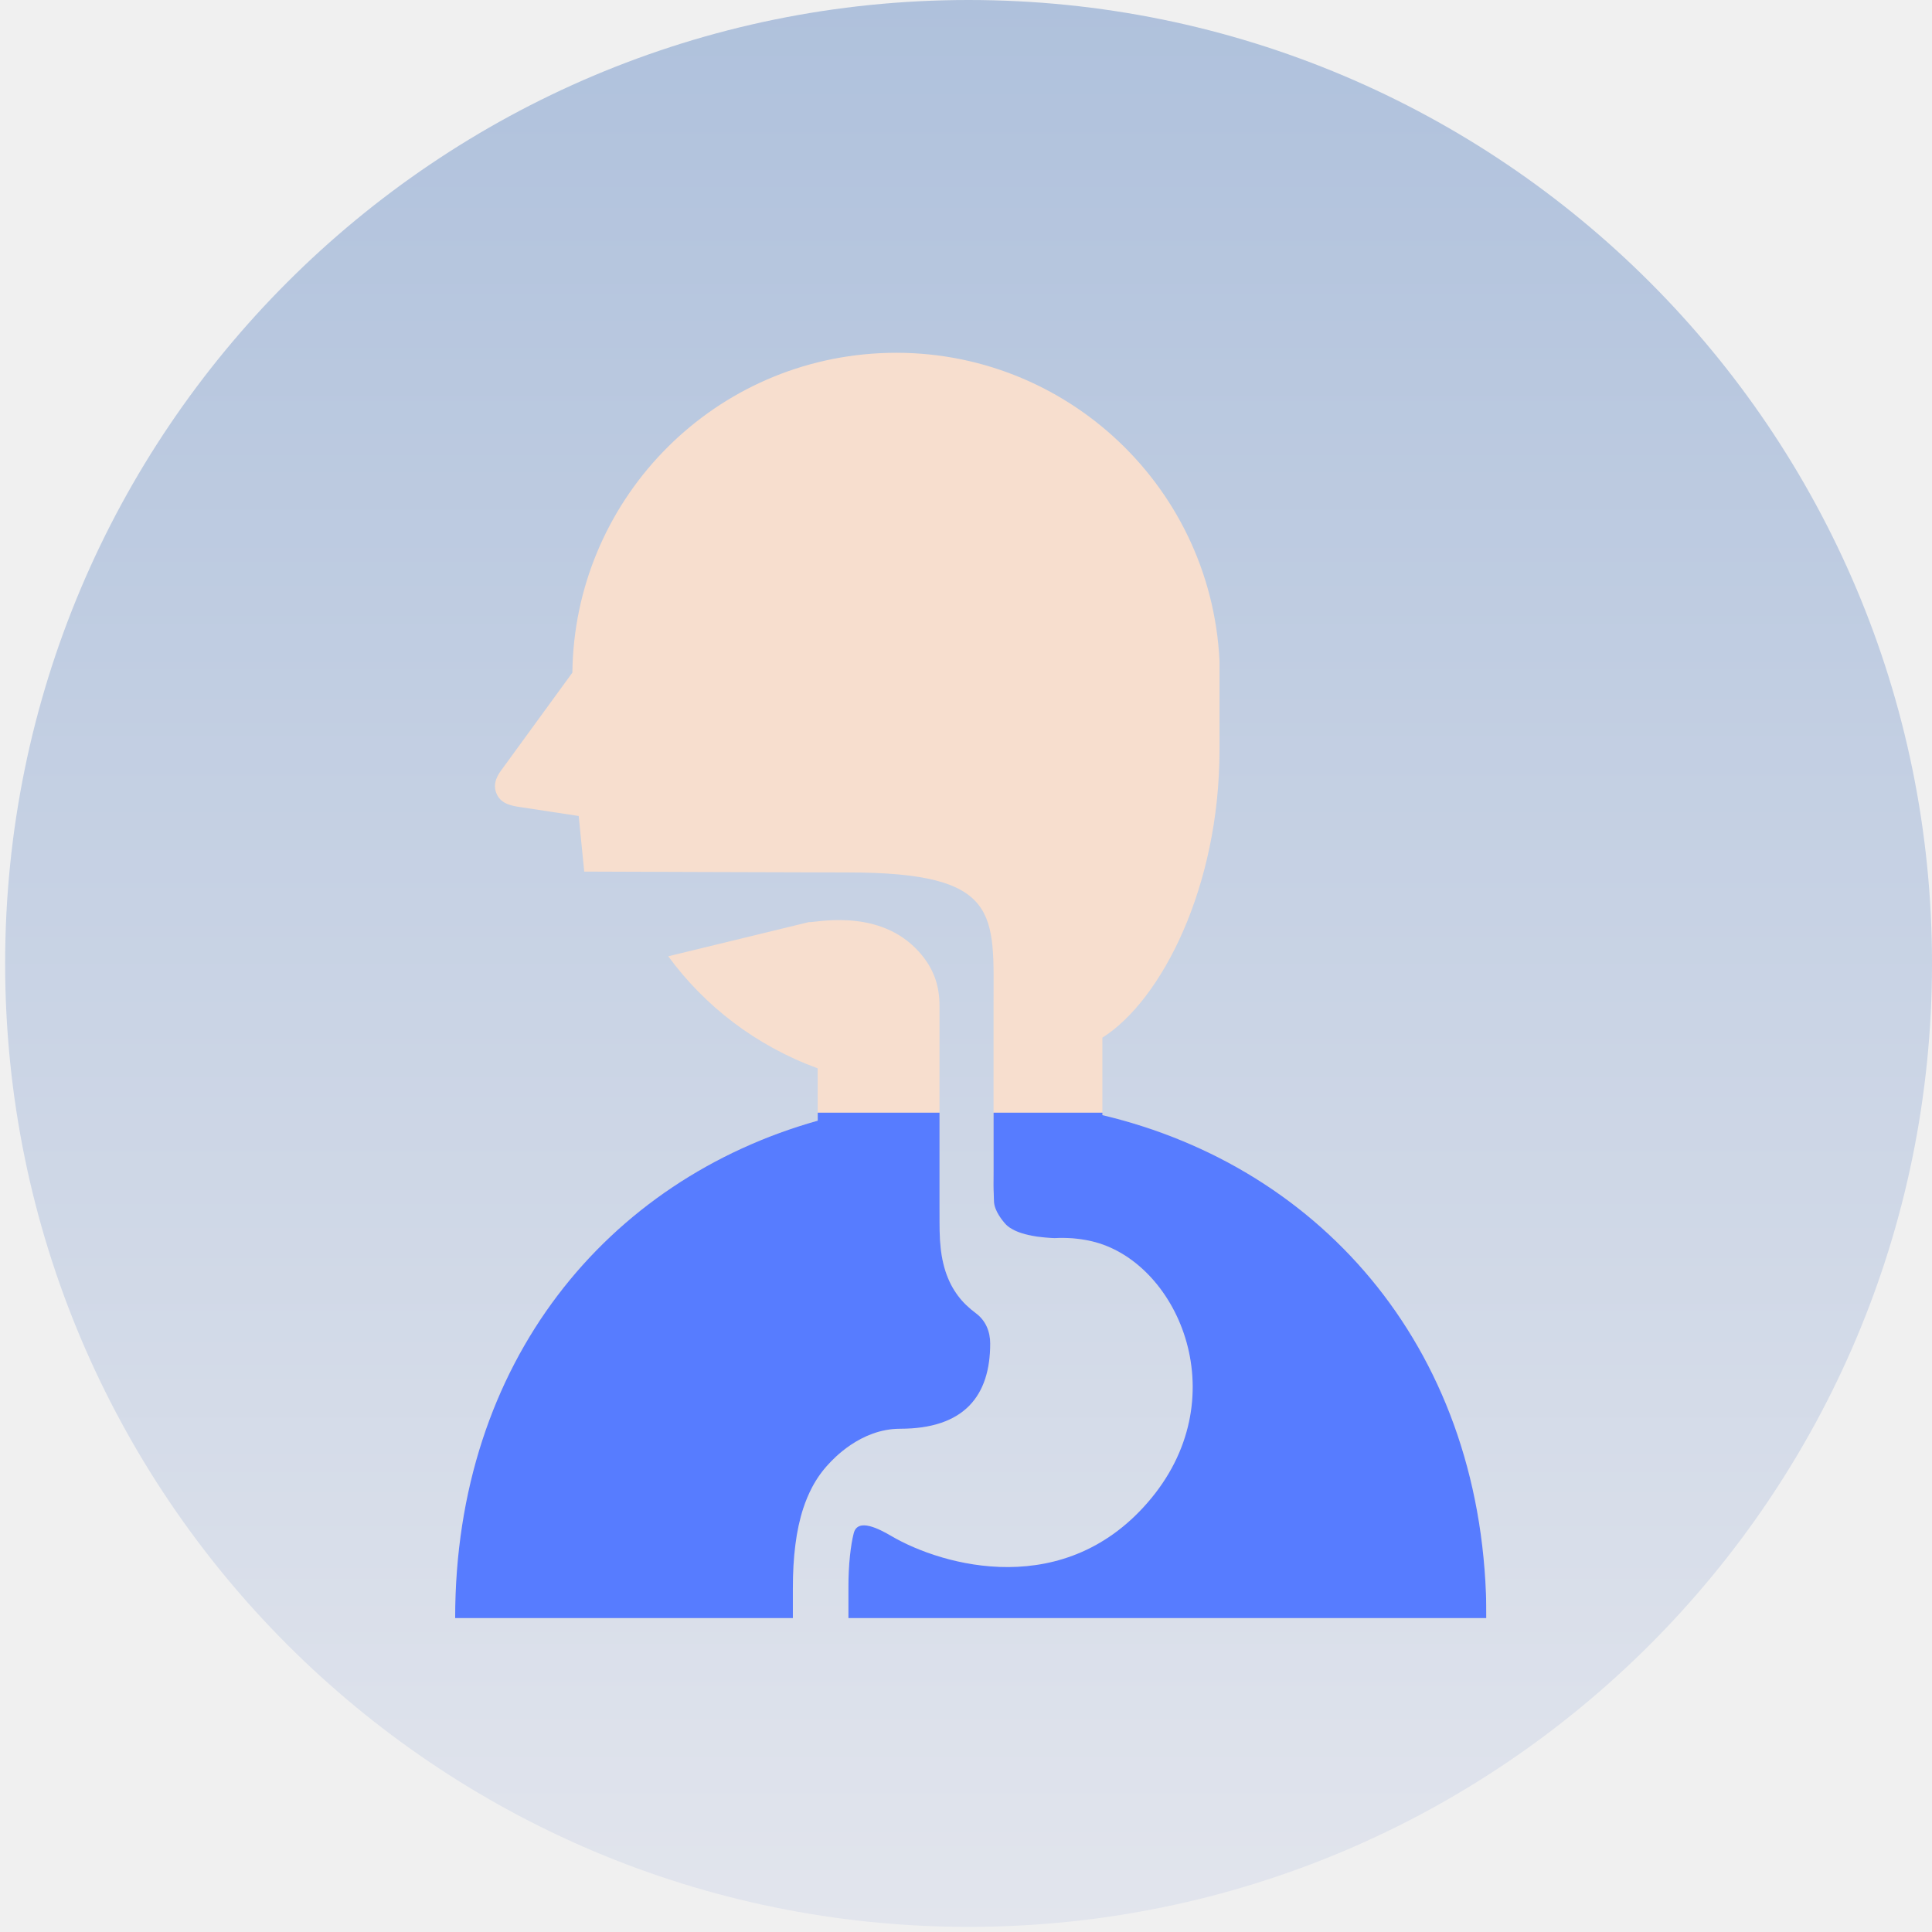
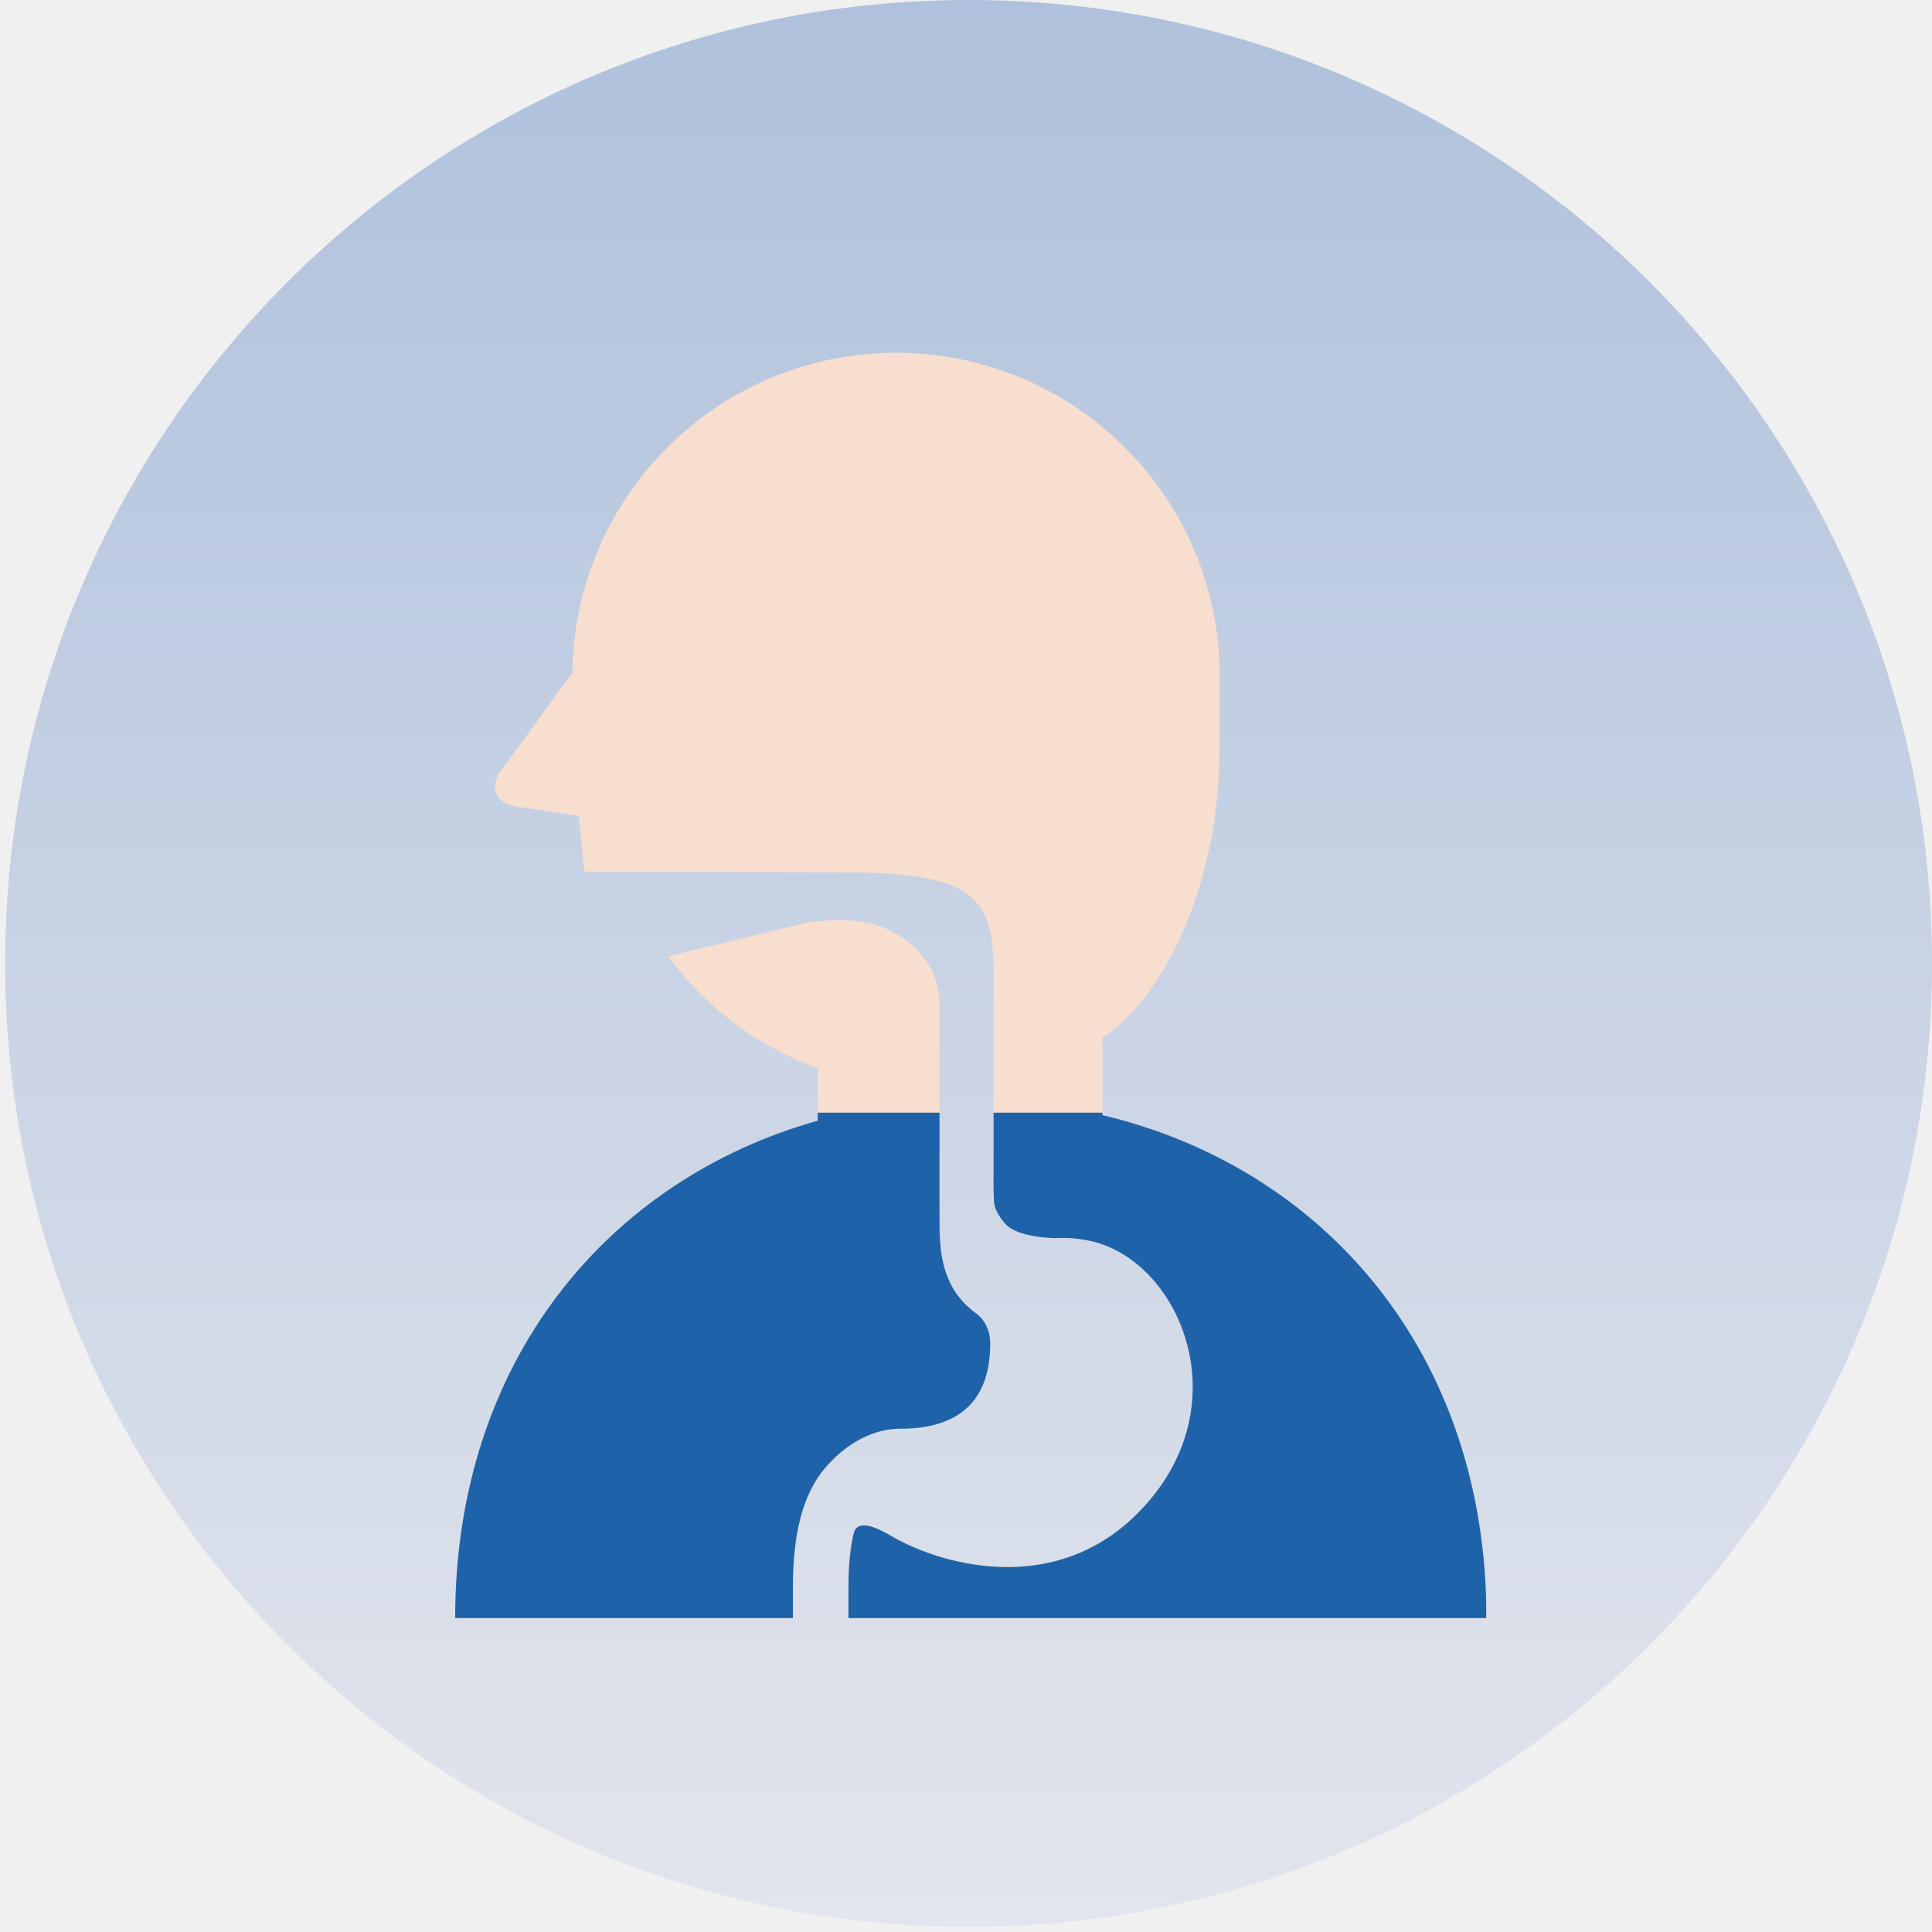
- <svg xmlns="http://www.w3.org/2000/svg" width="126" height="126" viewBox="0 0 126 126" fill="none">
+ <svg xmlns="http://www.w3.org/2000/svg" width="126px" height="126px" viewBox="0 0 126 126" fill="none" transform="rotate(0) scale(1, 1)">
  <circle cx="63.168" cy="62.833" r="62.833" fill="url(#paint0_linear_4741_2378)" />
-   <path d="M64.577 87.625C64.577 86.856 64.295 86.131 63.646 85.648C63.192 85.31 62.794 84.935 62.482 84.514C62.301 84.273 62.147 84.023 62.016 83.772C61.868 83.48 61.749 83.187 61.656 82.898C61.55 82.565 61.475 82.238 61.419 81.918C61.356 81.553 61.324 81.201 61.301 80.856C61.278 80.465 61.273 80.093 61.273 79.735C61.273 79.405 61.271 79.085 61.271 78.793V78.581V77.108V76.524C61.271 76.524 61.271 68.415 61.271 65.59C61.271 64.252 60.886 63.016 59.702 61.832C57.06 59.191 53.003 60.213 52.762 60.135L43.58 62.366C45.957 65.605 49.281 68.193 53.328 69.674V73.087C39.629 76.939 29.682 88.795 29.682 105.527H42.688H51.707V103.575C51.707 102.55 51.76 101.613 51.87 100.752C51.979 99.888 52.147 99.098 52.384 98.372C52.543 97.889 52.734 97.433 52.958 97.005C53.258 96.433 53.626 95.917 54.054 95.464C54.301 95.204 56.099 93.18 58.703 93.18C62.888 93.18 64.577 91.029 64.577 87.625Z" fill="#F7DECE" />
-   <path d="M71.895 72.726V67.674C75.76 65.229 79.533 57.826 79.533 48.914V43.096C78.964 31.447 69.057 22.464 57.407 23.033C46.194 23.582 37.453 32.787 37.329 43.867L32.691 50.233C32.313 50.734 32.132 51.283 32.431 51.86C32.741 52.447 33.393 52.555 33.922 52.636L37.742 53.217L38.102 56.843C38.102 56.843 52.91 56.899 55.3 56.899C65.358 56.899 64.796 59.639 64.796 65.59C64.796 68.415 64.796 76.013 64.796 76.013V76.358C64.796 76.685 64.791 77.002 64.791 77.302C64.791 77.67 64.821 78.015 64.821 78.322C64.821 78.972 65.433 79.664 65.526 79.777C65.579 79.84 65.642 79.901 65.718 79.966C65.803 80.037 65.909 80.107 66.045 80.18C66.199 80.266 66.393 80.349 66.634 80.427C66.912 80.515 67.256 80.593 67.669 80.654C67.992 80.697 68.359 80.732 68.775 80.747C69.523 80.707 70.341 80.754 71.18 80.948C76.73 82.222 80.648 90.936 75.093 97.697C69.535 104.459 61.437 102.114 58.138 100.18C57.34 99.714 55.937 98.969 55.675 99.994C55.567 100.417 55.491 100.905 55.431 101.454C55.365 102.082 55.327 102.787 55.33 103.575V105.526H81.464H96.939C96.939 88.231 86.309 76.146 71.895 72.726Z" fill="#F7DECE" />
+   <path d="M64.577 87.625C64.577 86.856 64.295 86.131 63.646 85.648C63.192 85.31 62.794 84.935 62.482 84.514C62.301 84.273 62.147 84.023 62.016 83.772C61.868 83.48 61.749 83.187 61.656 82.898C61.55 82.565 61.475 82.238 61.419 81.918C61.356 81.553 61.324 81.201 61.301 80.856C61.278 80.465 61.273 80.093 61.273 79.735C61.273 79.405 61.271 79.085 61.271 78.793V78.581V77.108V76.524C61.271 76.524 61.271 68.415 61.271 65.59C61.271 64.252 60.886 63.016 59.702 61.832C57.06 59.191 53.003 60.213 52.762 60.135L43.58 62.366C45.957 65.605 49.281 68.193 53.328 69.674V73.087C39.629 76.939 29.682 88.795 29.682 105.527H42.688H51.707V103.575C51.707 102.55 51.76 101.613 51.87 100.752C51.979 99.888 52.147 99.098 52.384 98.372C52.543 97.889 52.734 97.433 52.958 97.005C53.258 96.433 53.626 95.917 54.054 95.464C54.301 95.204 56.099 93.18 58.703 93.18C62.888 93.18 64.577 91.029 64.577 87.625Z" fill="#f7dece" />
+   <path d="M71.895 72.726V67.674C75.76 65.229 79.533 57.826 79.533 48.914V43.096C78.964 31.447 69.057 22.464 57.407 23.033C46.194 23.582 37.453 32.787 37.329 43.867L32.691 50.233C32.313 50.734 32.132 51.283 32.431 51.86C32.741 52.447 33.393 52.555 33.922 52.636L37.742 53.217L38.102 56.843C38.102 56.843 52.91 56.899 55.3 56.899C65.358 56.899 64.796 59.639 64.796 65.59C64.796 68.415 64.796 76.013 64.796 76.013V76.358C64.796 76.685 64.791 77.002 64.791 77.302C64.791 77.67 64.821 78.015 64.821 78.322C64.821 78.972 65.433 79.664 65.526 79.777C65.579 79.84 65.642 79.901 65.718 79.966C65.803 80.037 65.909 80.107 66.045 80.18C66.199 80.266 66.393 80.349 66.634 80.427C66.912 80.515 67.256 80.593 67.669 80.654C67.992 80.697 68.359 80.732 68.775 80.747C69.523 80.707 70.341 80.754 71.18 80.948C76.73 82.222 80.648 90.936 75.093 97.697C69.535 104.459 61.437 102.114 58.138 100.18C57.34 99.714 55.937 98.969 55.675 99.994C55.567 100.417 55.491 100.905 55.431 101.454C55.365 102.082 55.327 102.787 55.33 103.575V105.526H81.464H96.939C96.939 88.231 86.309 76.146 71.895 72.726Z" fill="#f7dece" />
  <mask id="mask0_4741_2378" style="mask-type:alpha" maskUnits="userSpaceOnUse" x="29" y="23" width="68" height="83">
-     <path d="M64.579 87.625C64.579 86.856 64.297 86.131 63.648 85.648C63.194 85.31 62.797 84.935 62.484 84.514C62.303 84.273 62.149 84.023 62.018 83.772C61.87 83.48 61.751 83.187 61.658 82.898C61.552 82.565 61.477 82.238 61.421 81.918C61.358 81.553 61.326 81.201 61.303 80.856C61.28 80.465 61.275 80.093 61.275 79.735C61.275 79.405 61.273 79.085 61.273 78.793V78.581V77.108V76.524C61.273 76.524 61.273 68.415 61.273 65.59C61.273 64.252 60.887 63.016 59.704 61.832C57.062 59.191 53.005 60.213 52.764 60.135L43.582 62.366C45.959 65.605 49.283 68.193 53.33 69.674V73.087C39.631 76.939 29.684 88.795 29.684 105.527H42.69H51.709V103.575C51.709 102.55 51.761 101.613 51.872 100.752C51.981 99.888 52.149 99.098 52.386 98.372C52.545 97.889 52.736 97.433 52.96 97.005C53.26 96.433 53.628 95.917 54.056 95.464C54.303 95.204 56.101 93.18 58.705 93.18C62.89 93.18 64.579 91.029 64.579 87.625Z" fill="white" />
-     <path d="M71.897 72.726V67.674C75.762 65.229 79.535 57.826 79.535 48.914V43.096C78.966 31.447 69.059 22.464 57.41 23.033C46.196 23.582 37.455 32.787 37.331 43.867L32.693 50.233C32.315 50.734 32.134 51.283 32.433 51.86C32.743 52.447 33.395 52.555 33.924 52.636L37.744 53.217L38.104 56.843C38.104 56.843 52.912 56.899 55.302 56.899C65.359 56.899 64.798 59.639 64.798 65.59C64.798 68.415 64.798 76.013 64.798 76.013V76.358C64.798 76.685 64.793 77.002 64.793 77.302C64.793 77.67 64.823 78.015 64.823 78.322C64.823 78.972 65.435 79.664 65.528 79.777C65.581 79.84 65.644 79.901 65.72 79.966C65.805 80.037 65.911 80.107 66.047 80.18C66.201 80.266 66.395 80.349 66.636 80.427C66.913 80.515 67.258 80.593 67.671 80.654C67.994 80.697 68.361 80.732 68.777 80.747C69.525 80.707 70.343 80.754 71.182 80.948C76.732 82.222 80.65 90.936 75.095 97.697C69.537 104.459 61.439 102.114 58.14 100.18C57.342 99.714 55.939 98.969 55.677 99.994C55.569 100.417 55.493 100.905 55.433 101.454C55.367 102.082 55.329 102.787 55.332 103.575V105.526H81.466H96.941C96.941 88.231 86.311 76.146 71.897 72.726Z" fill="#F7DECE" />
+     <path d="M64.579 87.625C64.579 86.856 64.297 86.131 63.648 85.648C63.194 85.31 62.797 84.935 62.484 84.514C62.303 84.273 62.149 84.023 62.018 83.772C61.87 83.48 61.751 83.187 61.658 82.898C61.552 82.565 61.477 82.238 61.421 81.918C61.358 81.553 61.326 81.201 61.303 80.856C61.28 80.465 61.275 80.093 61.275 79.735C61.275 79.405 61.273 79.085 61.273 78.793V78.581V77.108V76.524C61.273 76.524 61.273 68.415 61.273 65.59C61.273 64.252 60.887 63.016 59.704 61.832C57.062 59.191 53.005 60.213 52.764 60.135L43.582 62.366C45.959 65.605 49.283 68.193 53.33 69.674V73.087C39.631 76.939 29.684 88.795 29.684 105.527H42.69H51.709V103.575C51.709 102.55 51.761 101.613 51.872 100.752C51.981 99.888 52.149 99.098 52.386 98.372C52.545 97.889 52.736 97.433 52.96 97.005C53.26 96.433 53.628 95.917 54.056 95.464C54.303 95.204 56.101 93.18 58.705 93.18C62.89 93.18 64.579 91.029 64.579 87.625Z" fill="#ffffff" />
+     <path d="M71.897 72.726V67.674C75.762 65.229 79.535 57.826 79.535 48.914V43.096C78.966 31.447 69.059 22.464 57.41 23.033C46.196 23.582 37.455 32.787 37.331 43.867L32.693 50.233C32.315 50.734 32.134 51.283 32.433 51.86C32.743 52.447 33.395 52.555 33.924 52.636L37.744 53.217L38.104 56.843C38.104 56.843 52.912 56.899 55.302 56.899C65.359 56.899 64.798 59.639 64.798 65.59C64.798 68.415 64.798 76.013 64.798 76.013V76.358C64.798 76.685 64.793 77.002 64.793 77.302C64.793 77.67 64.823 78.015 64.823 78.322C64.823 78.972 65.435 79.664 65.528 79.777C65.581 79.84 65.644 79.901 65.72 79.966C65.805 80.037 65.911 80.107 66.047 80.18C66.201 80.266 66.395 80.349 66.636 80.427C66.913 80.515 67.258 80.593 67.671 80.654C67.994 80.697 68.361 80.732 68.777 80.747C69.525 80.707 70.343 80.754 71.182 80.948C76.732 82.222 80.65 90.936 75.095 97.697C69.537 104.459 61.439 102.114 58.14 100.18C57.342 99.714 55.939 98.969 55.677 99.994C55.569 100.417 55.493 100.905 55.433 101.454C55.367 102.082 55.329 102.787 55.332 103.575V105.526H81.466H96.941C96.941 88.231 86.311 76.146 71.897 72.726Z" fill="#f7dece" />
  </mask>
  <g mask="url(#mask0_4741_2378)">
-     <rect x="29.684" y="72.566" width="67.257" height="33.629" fill="#577CFF" />
+     <rect x="29.684" y="72.566" width="67.257" height="33.629" fill="#1e63a9" />
  </g>
  <defs>
    <linearGradient id="paint0_linear_4741_2378" x1="63.168" y1="0" x2="63.168" y2="125.665" gradientUnits="userSpaceOnUse">
-       <stop stop-color="#AFC1DC" />
-       <stop offset="1" stop-color="#E2E5ED" />
+       <stop stop-color="#afc1dc" data-originalstopcolor="#afc1dc" />
+       <stop offset="1" stop-color="#e2e5ed" data-originalstopcolor="#e2e5ed" />
    </linearGradient>
  </defs>
</svg>
